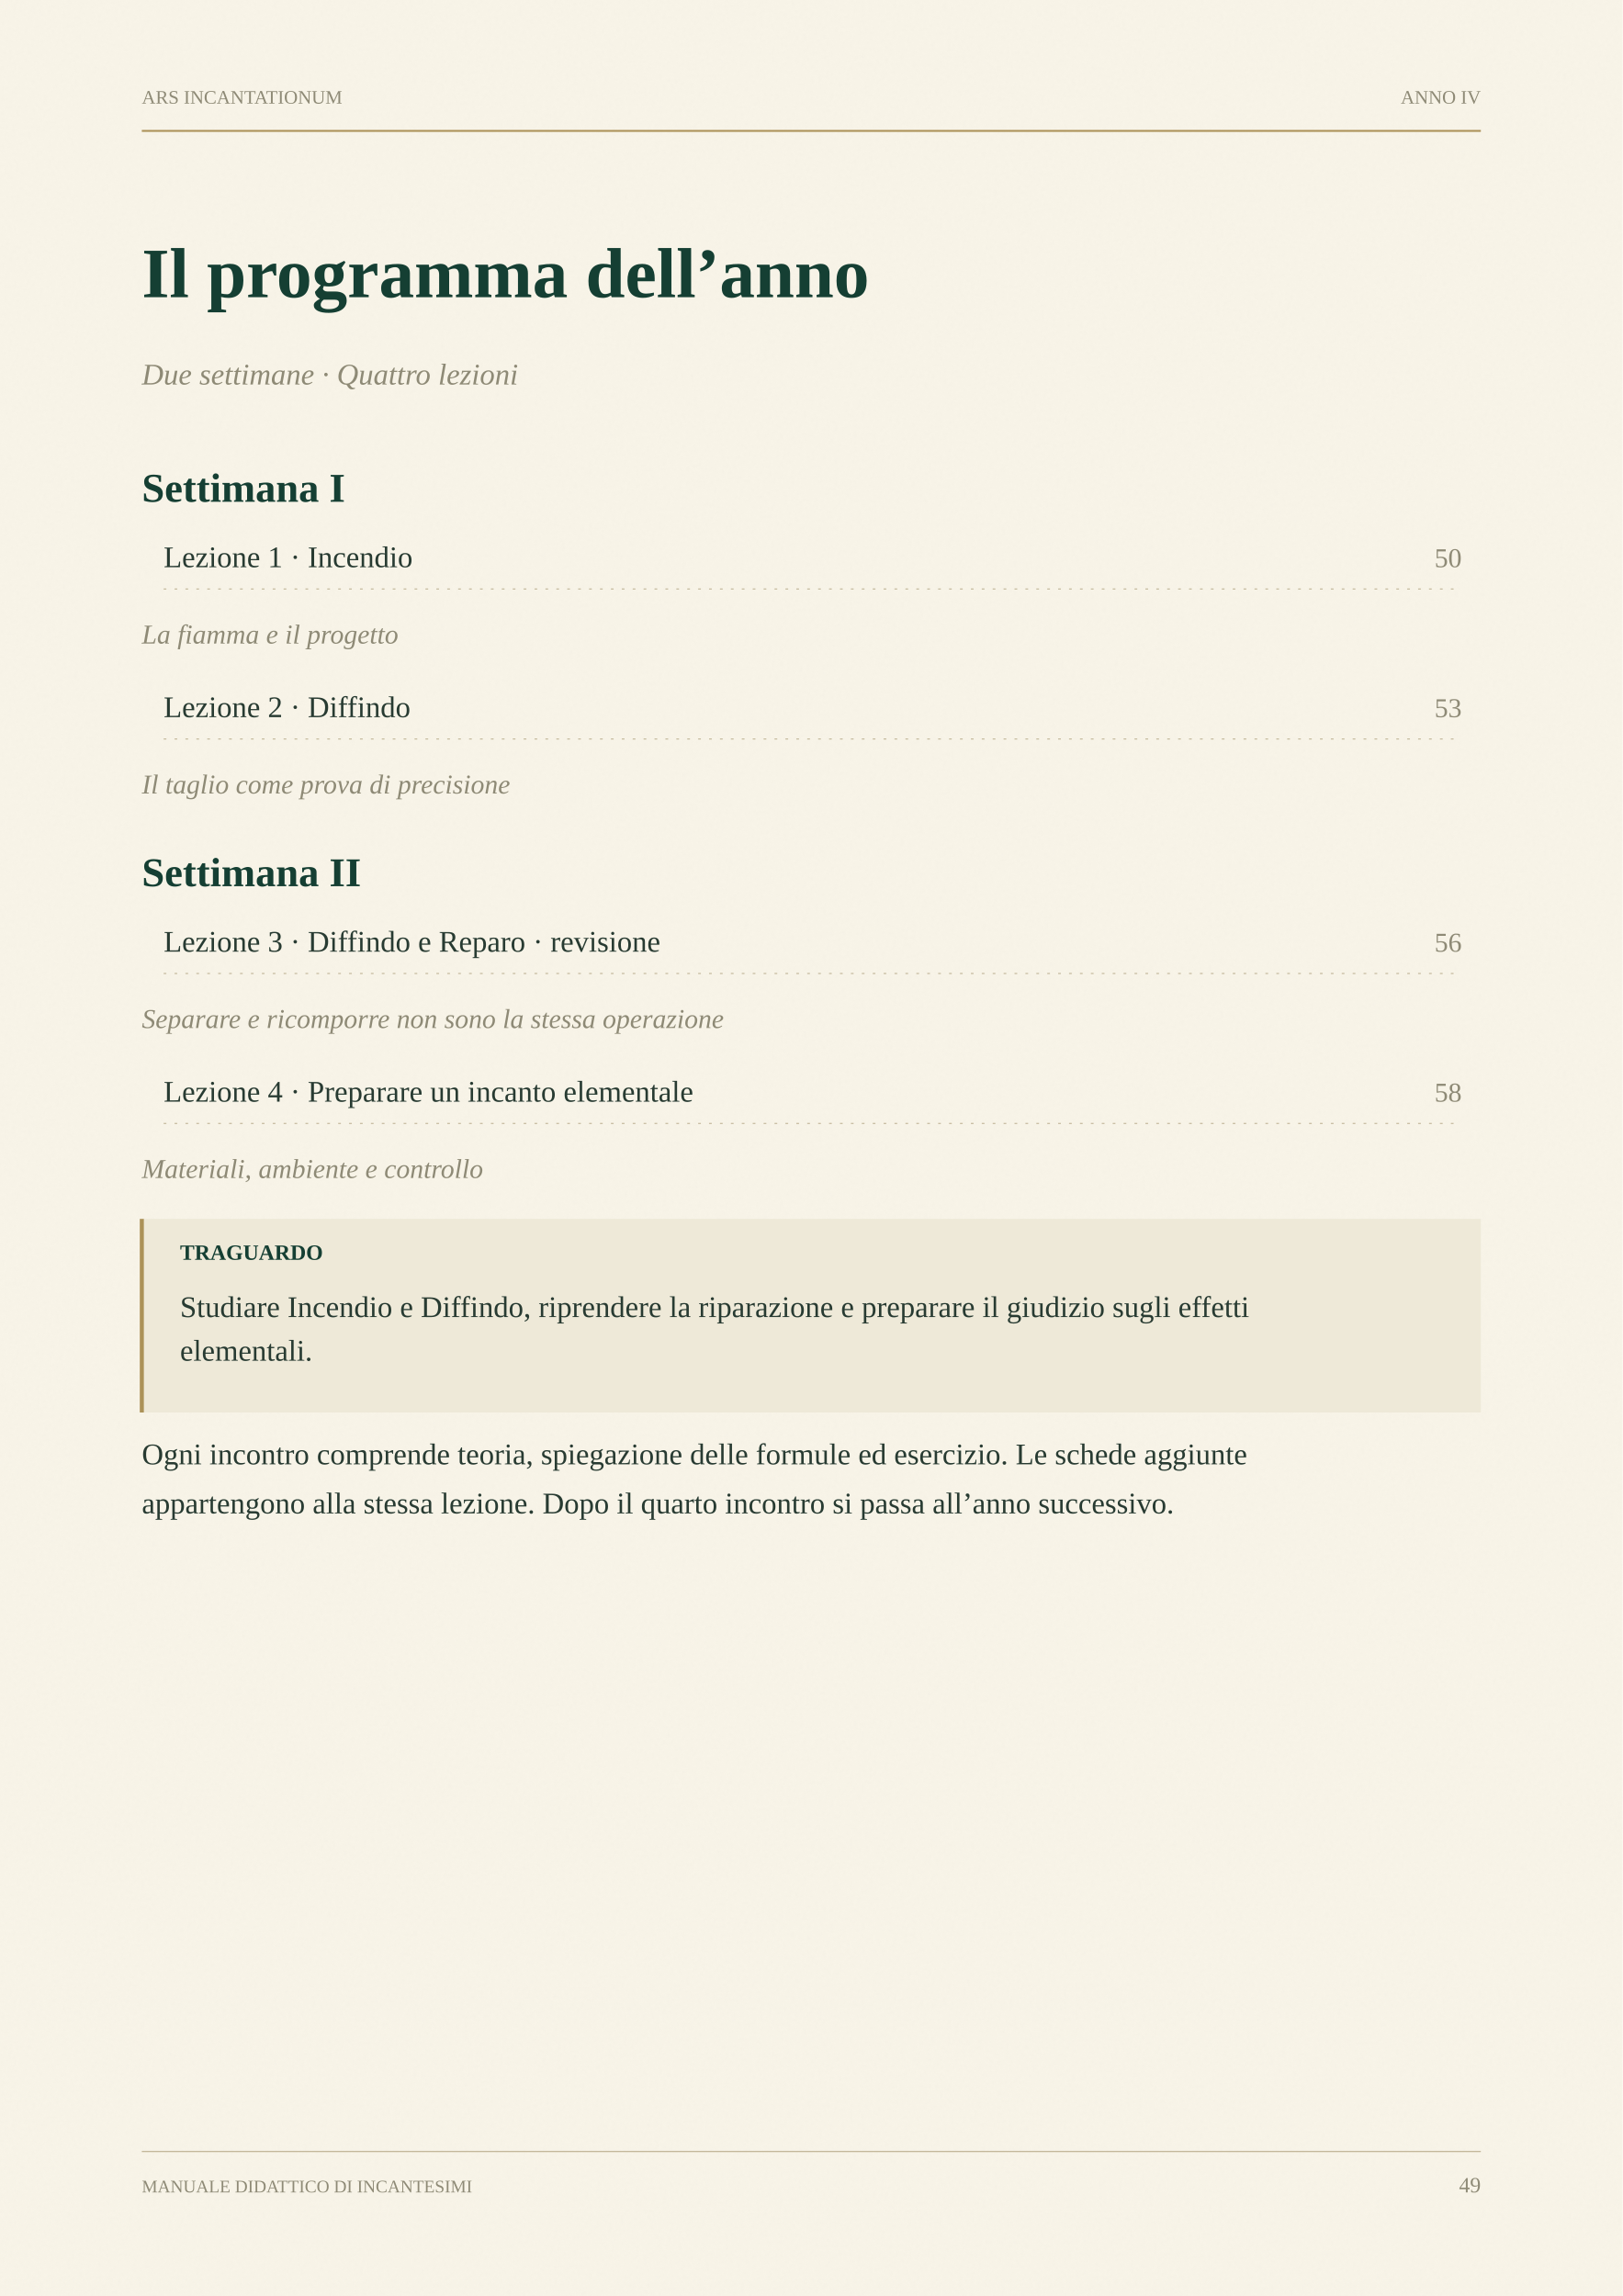
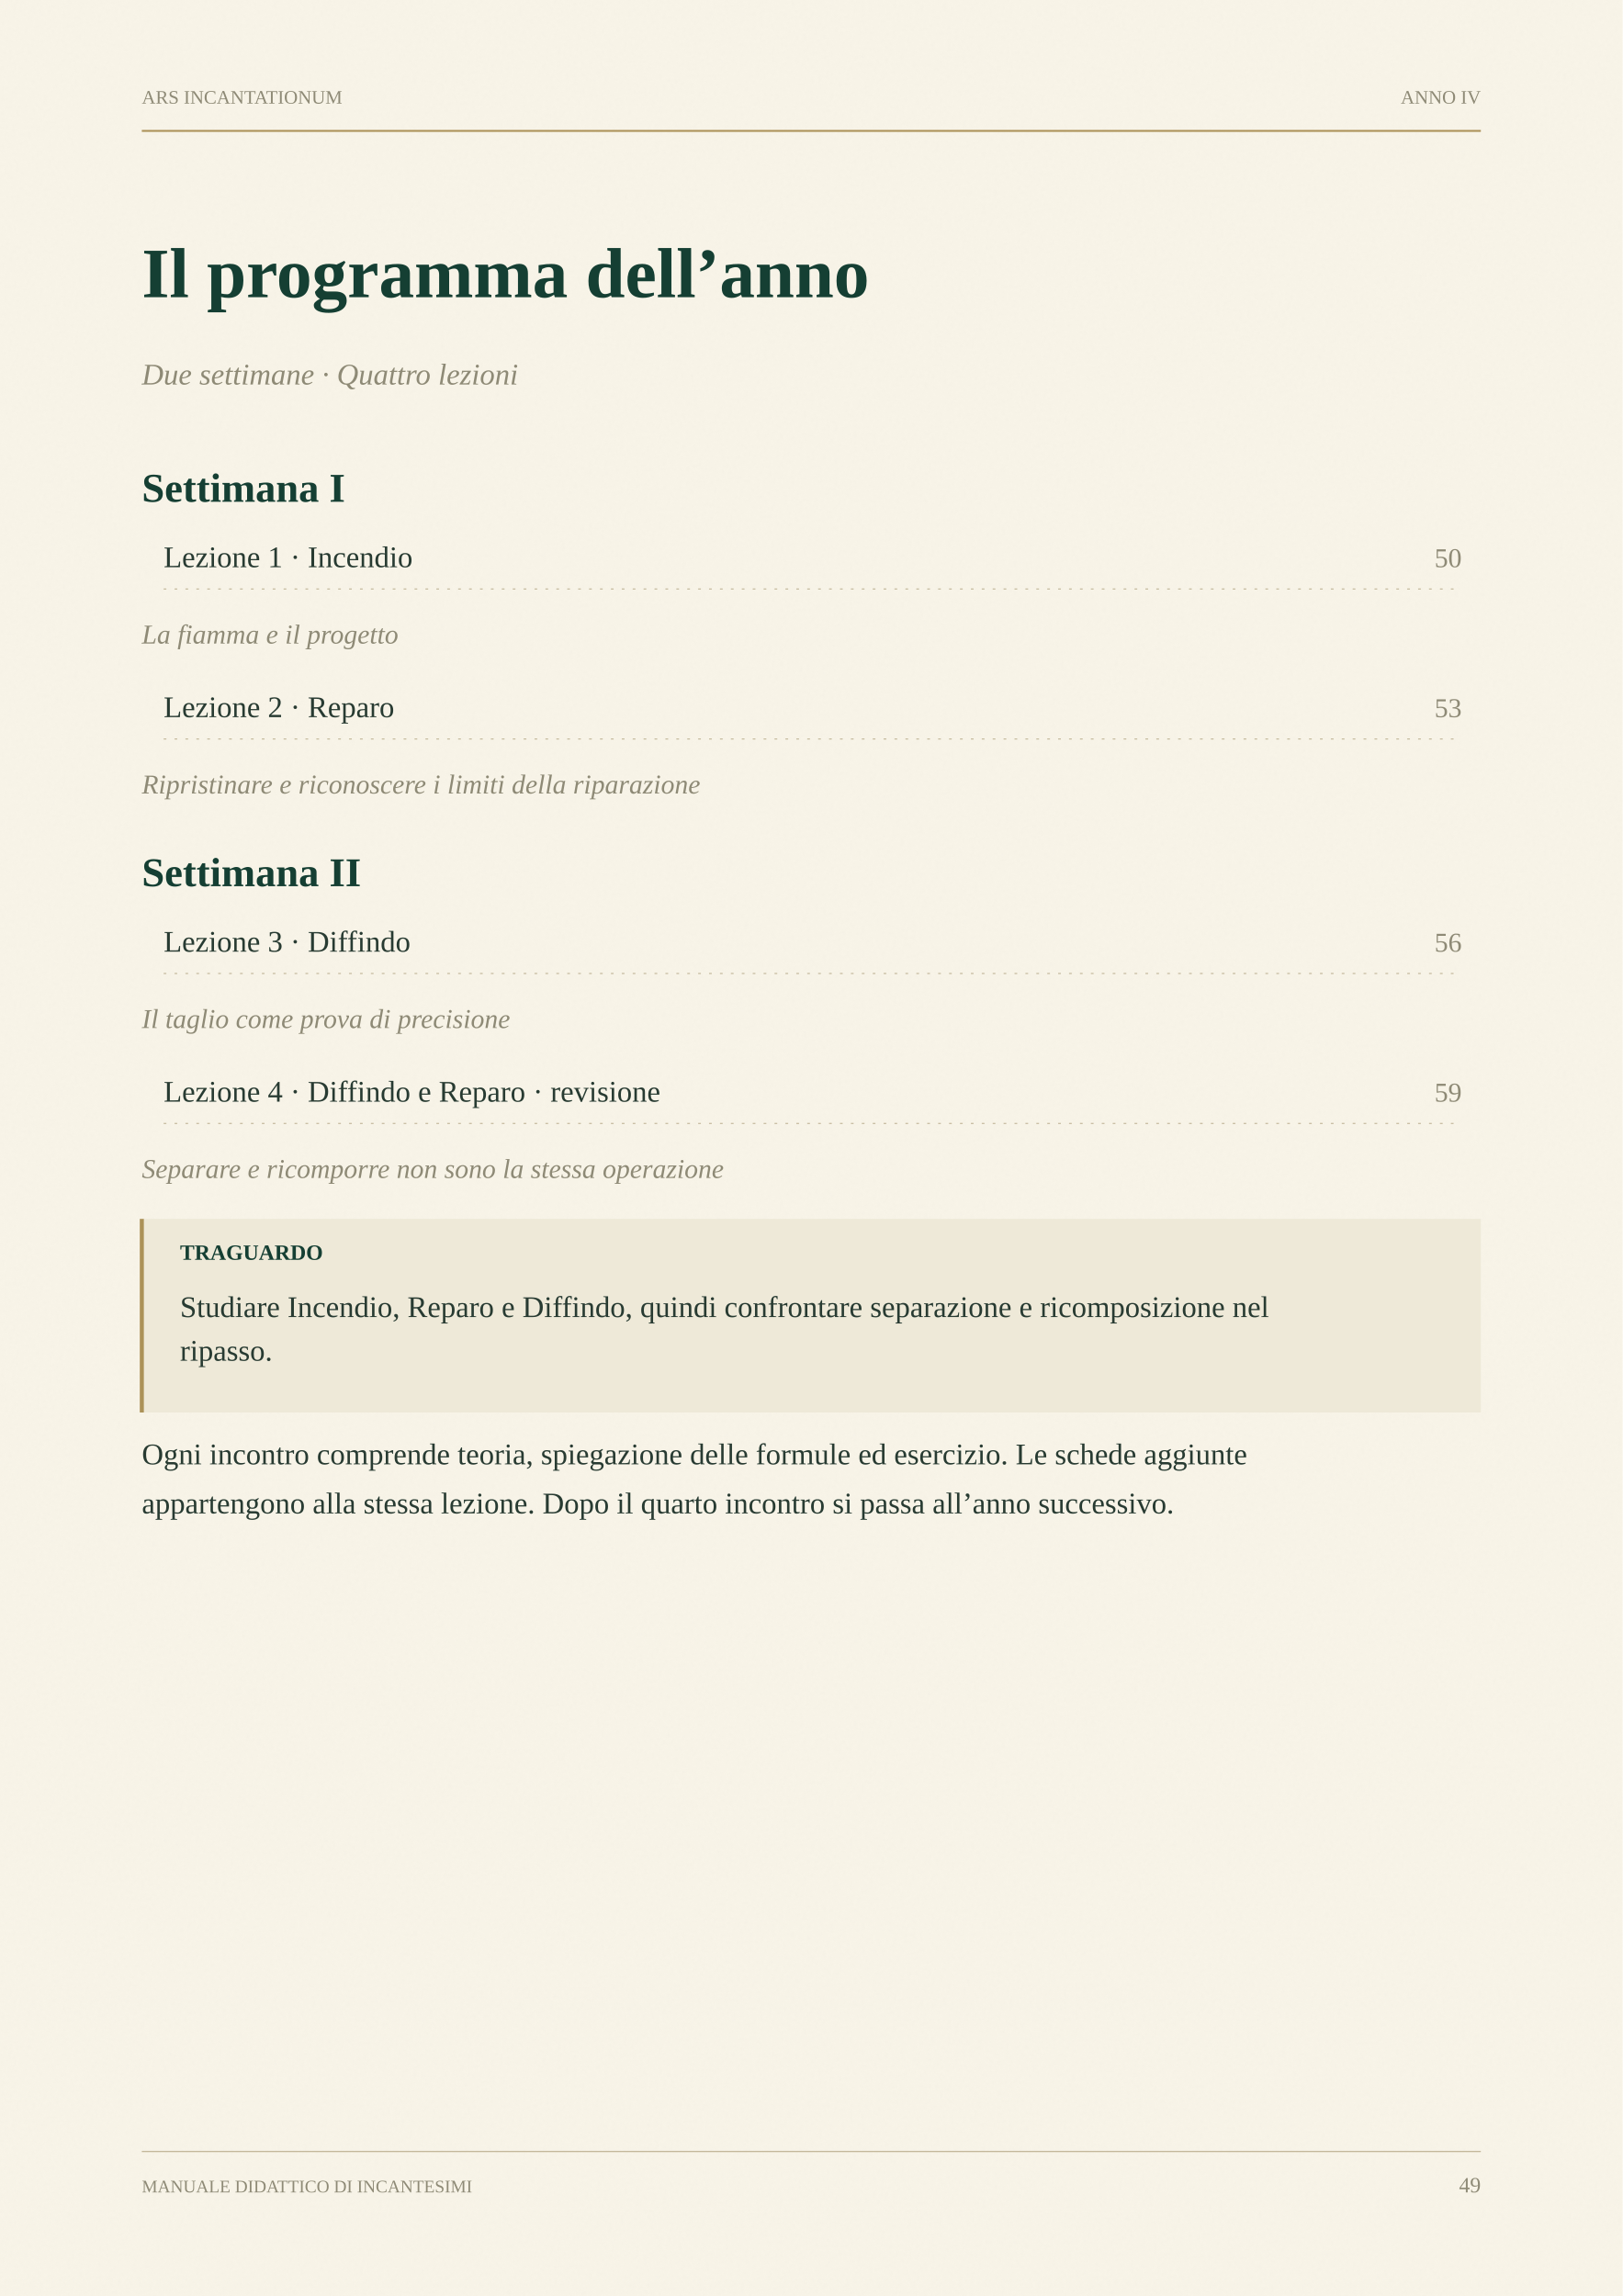
<svg xmlns="http://www.w3.org/2000/svg" width="595" height="842" viewBox="0 0 595 842">
  <defs>
    <filter id="grain">
      <feTurbulence type="fractalNoise" baseFrequency=".7" numOctaves="3" stitchTiles="stitch" />
      <feColorMatrix type="saturate" values="0" />
    </filter>
    <pattern id="paper" width="595" height="842" patternUnits="userSpaceOnUse">
      <rect width="595" height="842" filter="url(#grain)" opacity=".17" />
    </pattern>
    <linearGradient id="leather">
      <stop stop-color="#06271b" />
      <stop offset=".12" stop-color="#17583a" />
      <stop offset=".6" stop-color="#0c402a" />
      <stop offset="1" stop-color="#042015" />
    </linearGradient>
  </defs>
  <rect width="595" height="842" fill="#f8f4e8" />
  <rect width="595" height="842" fill="url(#paper)" opacity=".17" />
  <text x="52" y="38" font-family="Georgia, Times New Roman, serif" font-size="7" fill="#8e8a76">ARS INCANTATIONUM</text>
  <text x="543" y="38" font-family="Georgia, Times New Roman, serif" font-size="7" fill="#8e8a76" text-anchor="end">ANNO IV</text>
  <path d="M52 48H543" stroke="#ac9258" stroke-width=".7" />
  <text x="52" y="109" font-family="Georgia, Times New Roman, serif" font-size="26" fill="#153f33" font-weight="bold">Il programma dell’anno</text>
  <text x="52" y="141" font-family="Georgia, Times New Roman, serif" font-size="11" fill="#8e8a76" font-style="italic">Due settimane · Quattro lezioni</text>
  <text x="52" y="184" font-family="Georgia, Times New Roman, serif" font-size="15" fill="#153f33" font-weight="bold">Settimana I</text>
  <text x="60" y="208" font-family="Georgia, Times New Roman, serif" font-size="11" fill="#283b32">Lezione 1 · Incendio</text>
  <text x="536" y="208" font-family="Georgia, Times New Roman, serif" font-size="10" fill="#8e8a76" text-anchor="end">50</text>
  <path d="M60 216H536" stroke="#c3b89b" stroke-dasharray="1 3" stroke-width=".4" />
  <text x="52" y="236" font-family="Georgia, Times New Roman, serif" font-size="10" fill="#8e8a76" font-style="italic">La fiamma e il progetto</text>
-   <text x="60" y="263" font-family="Georgia, Times New Roman, serif" font-size="11" fill="#283b32">Lezione 2 · Diffindo</text>
+   <text x="60" y="263" font-family="Georgia, Times New Roman, serif" font-size="11" fill="#283b32">Lezione 2 · Reparo</text>
  <text x="536" y="263" font-family="Georgia, Times New Roman, serif" font-size="10" fill="#8e8a76" text-anchor="end">53</text>
  <path d="M60 271H536" stroke="#c3b89b" stroke-dasharray="1 3" stroke-width=".4" />
-   <text x="52" y="291" font-family="Georgia, Times New Roman, serif" font-size="10" fill="#8e8a76" font-style="italic">Il taglio come prova di precisione</text>
+   <text x="52" y="291" font-family="Georgia, Times New Roman, serif" font-size="10" fill="#8e8a76" font-style="italic">Ripristinare e riconoscere i limiti della riparazione</text>
  <text x="52" y="325" font-family="Georgia, Times New Roman, serif" font-size="15" fill="#153f33" font-weight="bold">Settimana II</text>
-   <text x="60" y="349" font-family="Georgia, Times New Roman, serif" font-size="11" fill="#283b32">Lezione 3 · Diffindo e Reparo · revisione</text>
+   <text x="60" y="349" font-family="Georgia, Times New Roman, serif" font-size="11" fill="#283b32">Lezione 3 · Diffindo</text>
  <text x="536" y="349" font-family="Georgia, Times New Roman, serif" font-size="10" fill="#8e8a76" text-anchor="end">56</text>
  <path d="M60 357H536" stroke="#c3b89b" stroke-dasharray="1 3" stroke-width=".4" />
-   <text x="52" y="377" font-family="Georgia, Times New Roman, serif" font-size="10" fill="#8e8a76" font-style="italic">Separare e ricomporre non sono la stessa operazione</text>
-   <text x="60" y="404" font-family="Georgia, Times New Roman, serif" font-size="11" fill="#283b32">Lezione 4 · Preparare un incanto elementale</text>
-   <text x="536" y="404" font-family="Georgia, Times New Roman, serif" font-size="10" fill="#8e8a76" text-anchor="end">58</text>
+   <text x="52" y="377" font-family="Georgia, Times New Roman, serif" font-size="10" fill="#8e8a76" font-style="italic">Il taglio come prova di precisione</text>
+   <text x="60" y="404" font-family="Georgia, Times New Roman, serif" font-size="11" fill="#283b32">Lezione 4 · Diffindo e Reparo · revisione</text>
+   <text x="536" y="404" font-family="Georgia, Times New Roman, serif" font-size="10" fill="#8e8a76" text-anchor="end">59</text>
  <path d="M60 412H536" stroke="#c3b89b" stroke-dasharray="1 3" stroke-width=".4" />
-   <text x="52" y="432" font-family="Georgia, Times New Roman, serif" font-size="10" fill="#8e8a76" font-style="italic">Materiali, ambiente e controllo</text>
+   <text x="52" y="432" font-family="Georgia, Times New Roman, serif" font-size="10" fill="#8e8a76" font-style="italic">Separare e ricomporre non sono la stessa operazione</text>
  <rect x="52" y="447" width="491" height="71" fill="#eee9d8" />
  <path d="M52 447v71" stroke="#ac9258" stroke-width="1.5" />
  <text x="66" y="462" font-family="Georgia, Times New Roman, serif" font-size="8" fill="#153f33" font-weight="bold">TRAGUARDO</text>
-   <text x="66" y="483" font-family="Georgia, Times New Roman, serif" font-size="11" fill="#283b32">Studiare Incendio e Diffindo, riprendere la riparazione e preparare il giudizio sugli effetti</text>
-   <text x="66" y="499" font-family="Georgia, Times New Roman, serif" font-size="11" fill="#283b32">elementali.</text>
+   <text x="66" y="483" font-family="Georgia, Times New Roman, serif" font-size="11" fill="#283b32">Studiare Incendio, Reparo e Diffindo, quindi confrontare separazione e ricomposizione nel</text>
+   <text x="66" y="499" font-family="Georgia, Times New Roman, serif" font-size="11" fill="#283b32">ripasso.</text>
  <text x="52" y="537" font-family="Georgia, Times New Roman, serif" font-size="11" fill="#283b32">Ogni incontro comprende teoria, spiegazione delle formule ed esercizio. Le schede aggiunte</text>
  <text x="52" y="555" font-family="Georgia, Times New Roman, serif" font-size="11" fill="#283b32">appartengono alla stessa lezione. Dopo il quarto incontro si passa all’anno successivo.</text>
  <path d="M52 789H543" stroke="#c3b89b" stroke-width=".45" />
  <text x="52" y="804" font-family="Georgia, Times New Roman, serif" font-size="6.5" fill="#8e8a76">MANUALE DIDATTICO DI INCANTESIMI</text>
  <text x="543" y="804" font-family="Georgia, Times New Roman, serif" font-size="8" fill="#8e8a76" text-anchor="end">49</text>
</svg>
